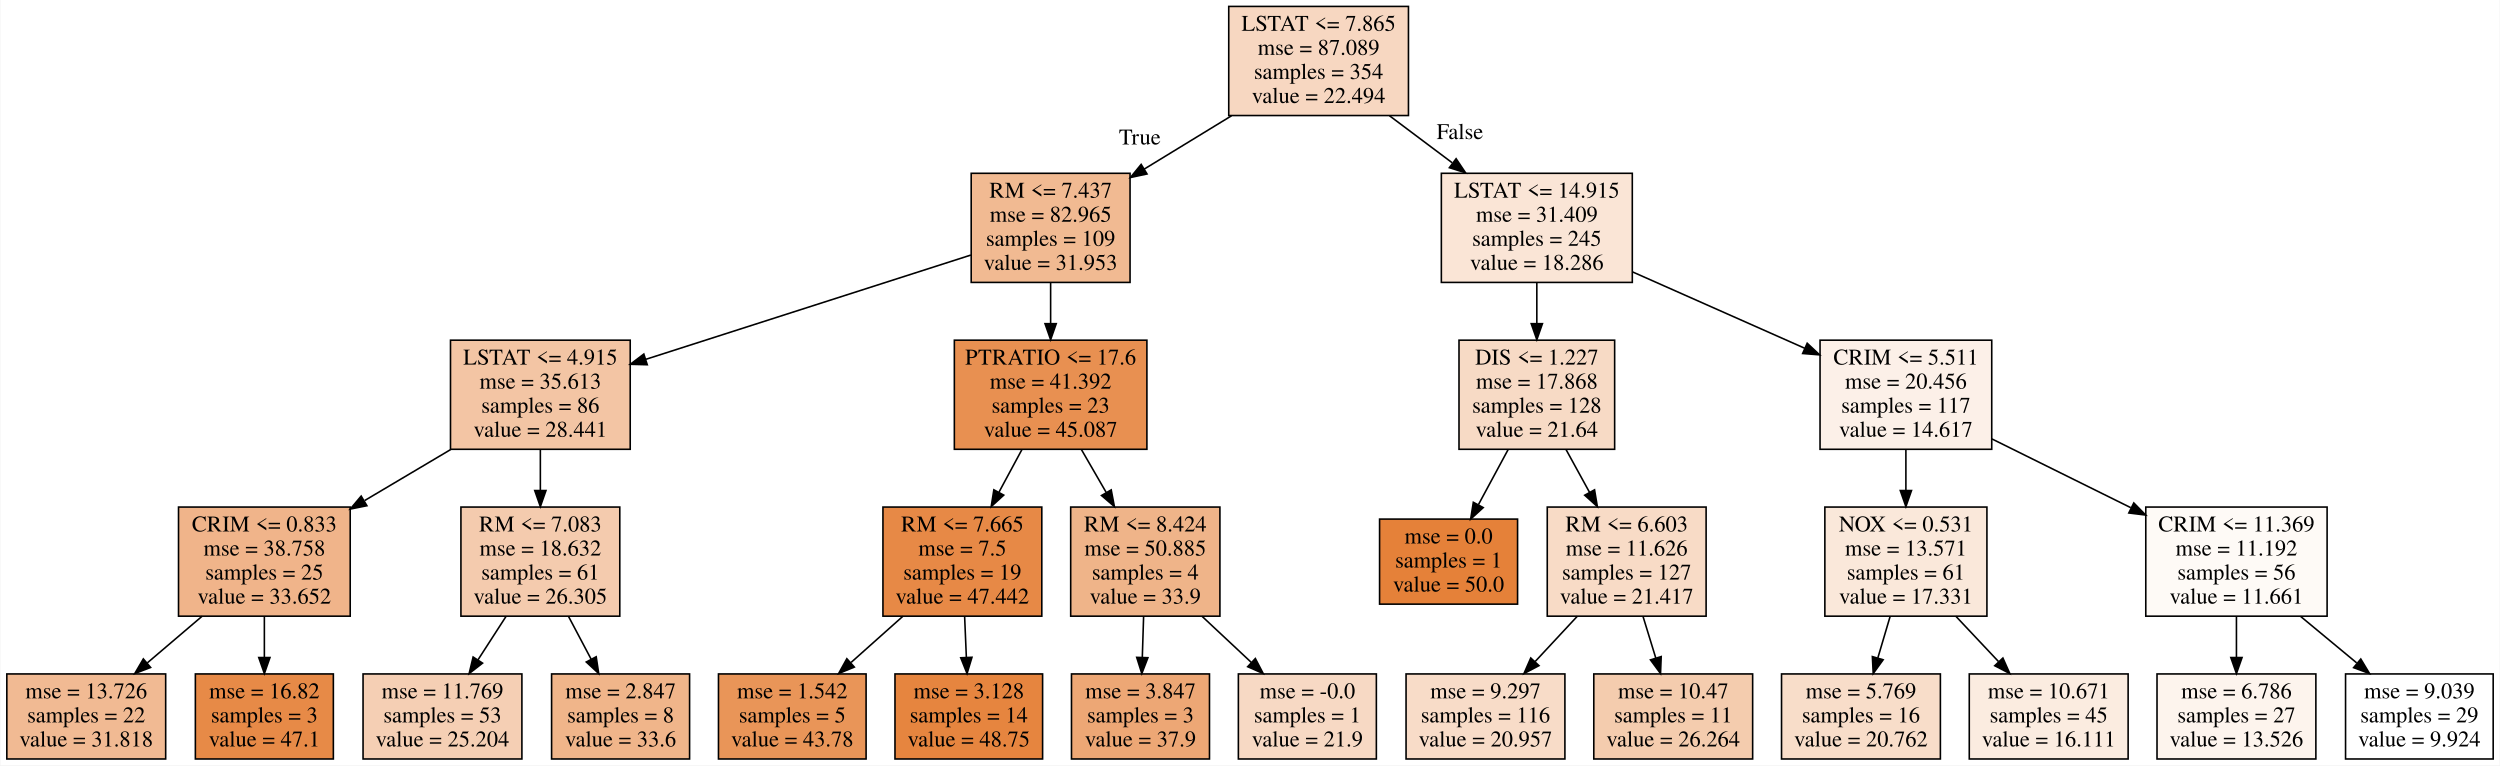
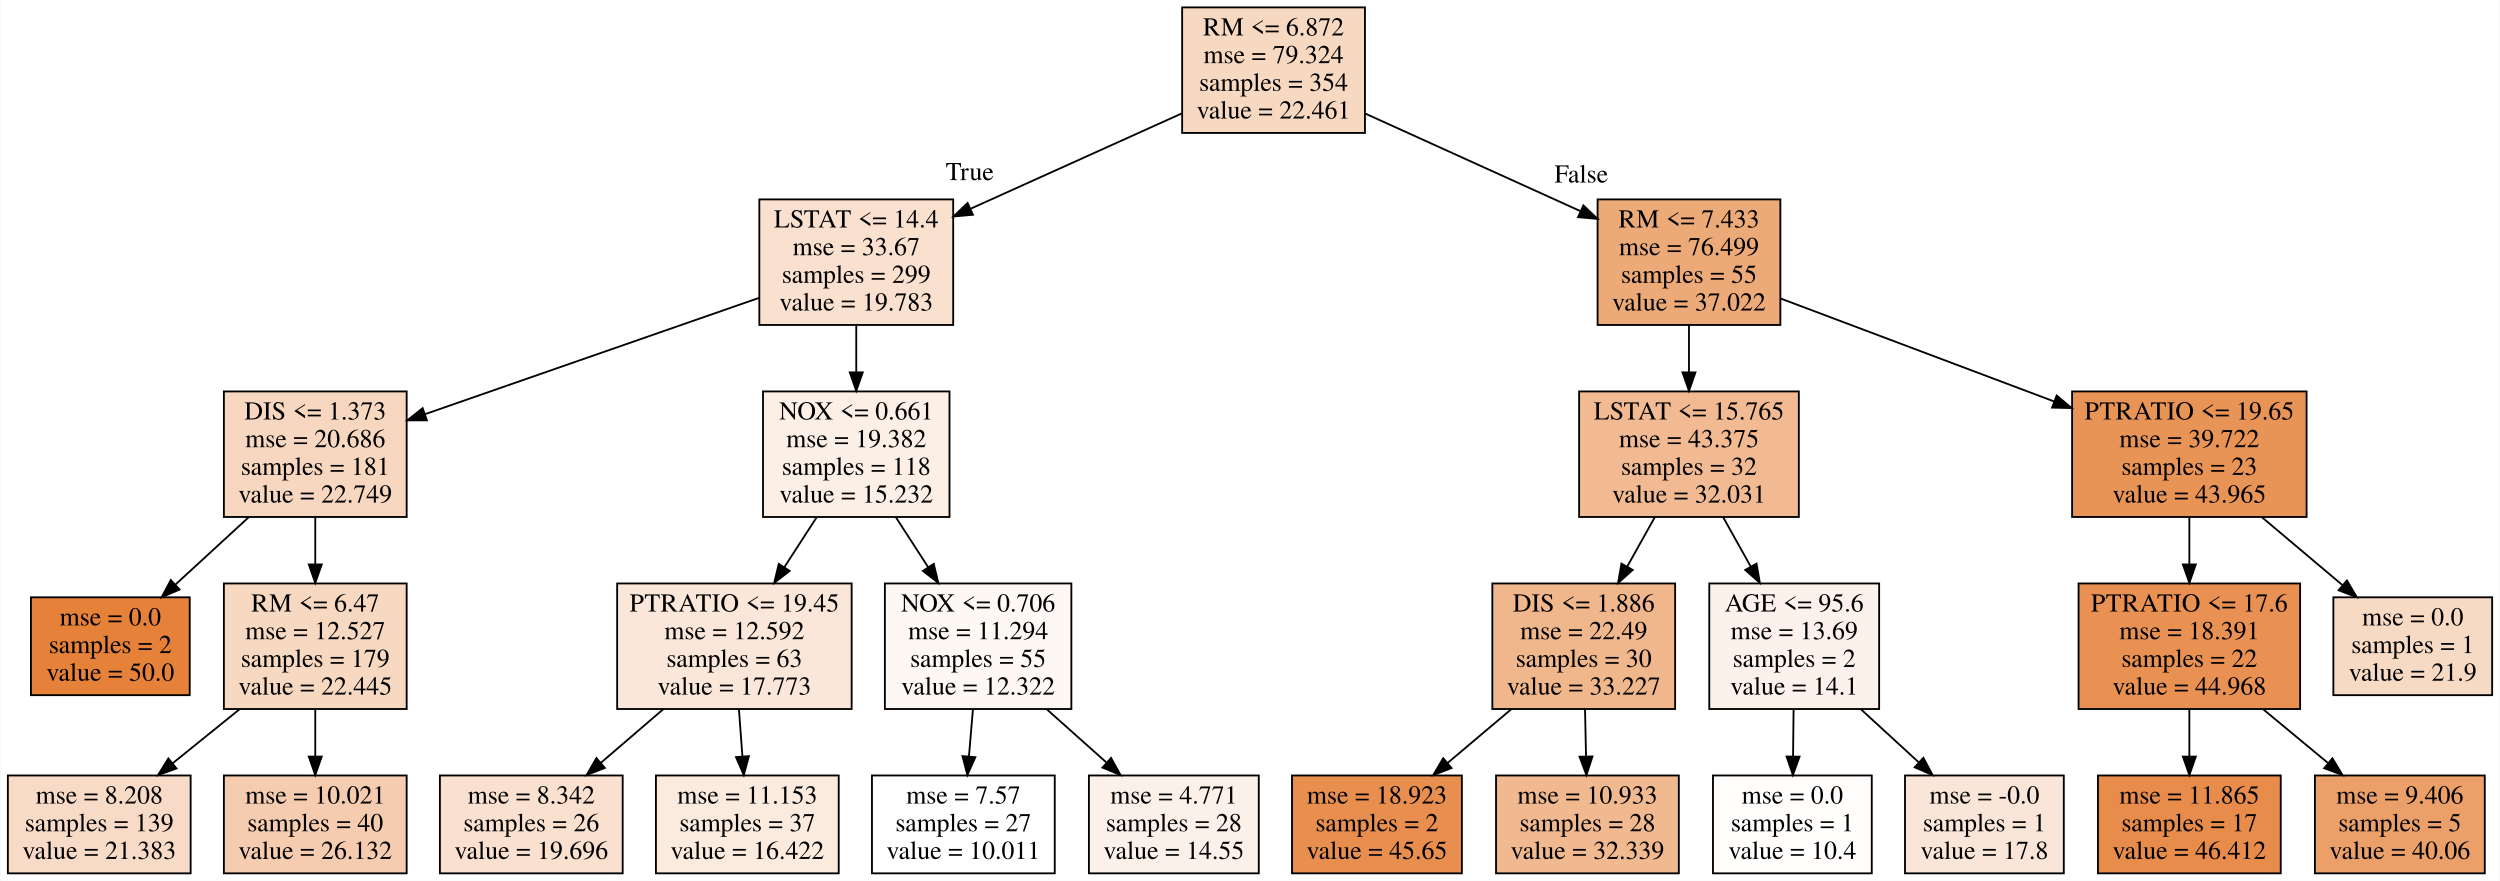
- <svg xmlns="http://www.w3.org/2000/svg" width="1558pt" height="477pt" viewBox="0.00 0.00 1557.50 477.00">
+ <svg xmlns="http://www.w3.org/2000/svg" width="1354pt" height="477pt" viewBox="0.00 0.00 1353.50 477.00">
  <g id="graph0" class="graph" transform="scale(1 1) rotate(0) translate(4 473)">
-     <polygon fill="white" stroke="transparent" points="-4,4 -4,-473 1553.5,-473 1553.5,4 -4,4" />
+     <polygon fill="white" stroke="transparent" points="-4,4 -4,-473 1349.5,-473 1349.5,4 -4,4" />
    <g id="node1" class="node">
-       <polygon fill="#f7d7c1" stroke="black" points="873.5,-469 761.5,-469 761.5,-401 873.5,-401 873.5,-469" />
-       <text text-anchor="middle" x="817.5" y="-453.8" font-family="Times,serif" font-size="14.00">LSTAT &lt;= 7.865</text>
-       <text text-anchor="middle" x="817.5" y="-438.8" font-family="Times,serif" font-size="14.00">mse = 87.089</text>
-       <text text-anchor="middle" x="817.5" y="-423.8" font-family="Times,serif" font-size="14.00">samples = 354</text>
-       <text text-anchor="middle" x="817.5" y="-408.8" font-family="Times,serif" font-size="14.00">value = 22.494</text>
+       <polygon fill="#f7d8c1" stroke="black" points="735,-469 636,-469 636,-401 735,-401 735,-469" />
+       <text text-anchor="middle" x="685.5" y="-453.8" font-family="Times,serif" font-size="14.00">RM &lt;= 6.872</text>
+       <text text-anchor="middle" x="685.5" y="-438.8" font-family="Times,serif" font-size="14.00">mse = 79.324</text>
+       <text text-anchor="middle" x="685.5" y="-423.8" font-family="Times,serif" font-size="14.00">samples = 354</text>
+       <text text-anchor="middle" x="685.5" y="-408.8" font-family="Times,serif" font-size="14.00">value = 22.461</text>
    </g>
    <g id="node2" class="node">
-       <polygon fill="#f1ba92" stroke="black" points="700,-365 601,-365 601,-297 700,-297 700,-365" />
-       <text text-anchor="middle" x="650.5" y="-349.8" font-family="Times,serif" font-size="14.00">RM &lt;= 7.437</text>
-       <text text-anchor="middle" x="650.5" y="-334.8" font-family="Times,serif" font-size="14.00">mse = 82.965</text>
-       <text text-anchor="middle" x="650.5" y="-319.8" font-family="Times,serif" font-size="14.00">samples = 109</text>
-       <text text-anchor="middle" x="650.5" y="-304.8" font-family="Times,serif" font-size="14.00">value = 31.953</text>
+       <polygon fill="#f9e0cf" stroke="black" points="512,-365 407,-365 407,-297 512,-297 512,-365" />
+       <text text-anchor="middle" x="459.5" y="-349.8" font-family="Times,serif" font-size="14.00">LSTAT &lt;= 14.4</text>
+       <text text-anchor="middle" x="459.5" y="-334.8" font-family="Times,serif" font-size="14.00">mse = 33.67</text>
+       <text text-anchor="middle" x="459.5" y="-319.8" font-family="Times,serif" font-size="14.00">samples = 299</text>
+       <text text-anchor="middle" x="459.5" y="-304.8" font-family="Times,serif" font-size="14.00">value = 19.783</text>
    </g>
    <g id="edge1" class="edge">
-       <path fill="none" stroke="black" d="M763.28,-400.88C745.85,-390.24 726.46,-378.4 708.75,-367.58" />
-       <polygon fill="black" stroke="black" points="710.57,-364.59 700.21,-362.36 706.92,-370.56 710.57,-364.59" />
-       <text text-anchor="middle" x="706.08" y="-382.96" font-family="Times,serif" font-size="14.00">True</text>
+       <path fill="none" stroke="black" d="M635.9,-411.62C602.27,-396.43 557.55,-376.25 521.55,-360.01" />
+       <polygon fill="black" stroke="black" points="522.68,-356.68 512.13,-355.75 519.8,-363.06 522.68,-356.68" />
+       <text text-anchor="middle" x="520.97" y="-375.44" font-family="Times,serif" font-size="14.00">True</text>
+     </g>
+     <g id="node15" class="node">
+       <polygon fill="#edaa79" stroke="black" points="960,-365 861,-365 861,-297 960,-297 960,-365" />
+       <text text-anchor="middle" x="910.5" y="-349.8" font-family="Times,serif" font-size="14.00">RM &lt;= 7.433</text>
+       <text text-anchor="middle" x="910.5" y="-334.8" font-family="Times,serif" font-size="14.00">mse = 76.499</text>
+       <text text-anchor="middle" x="910.5" y="-319.8" font-family="Times,serif" font-size="14.00">samples = 55</text>
+       <text text-anchor="middle" x="910.5" y="-304.8" font-family="Times,serif" font-size="14.00">value = 37.022</text>
+     </g>
+     <g id="edge14" class="edge">
+       <path fill="none" stroke="black" d="M735.16,-411.49C769.49,-395.93 815.32,-375.15 851.51,-358.74" />
+       <polygon fill="black" stroke="black" points="853.31,-361.77 860.97,-354.45 850.42,-355.39 853.31,-361.77" />
+       <text text-anchor="middle" x="852.17" y="-374.15" font-family="Times,serif" font-size="14.00">False</text>
+     </g>
+     <g id="node3" class="node">
+       <polygon fill="#f7d7c0" stroke="black" points="216,-261 117,-261 117,-193 216,-193 216,-261" />
+       <text text-anchor="middle" x="166.5" y="-245.8" font-family="Times,serif" font-size="14.00">DIS &lt;= 1.373</text>
+       <text text-anchor="middle" x="166.5" y="-230.8" font-family="Times,serif" font-size="14.00">mse = 20.686</text>
+       <text text-anchor="middle" x="166.5" y="-215.8" font-family="Times,serif" font-size="14.00">samples = 181</text>
+       <text text-anchor="middle" x="166.5" y="-200.8" font-family="Times,serif" font-size="14.00">value = 22.749</text>
+     </g>
+     <g id="edge2" class="edge">
+       <path fill="none" stroke="black" d="M406.78,-311.65C355.9,-293.94 279,-267.16 225.97,-248.7" />
+       <polygon fill="black" stroke="black" points="226.95,-245.34 216.35,-245.36 224.65,-251.95 226.95,-245.34" />
+     </g>
+     <g id="node8" class="node">
+       <polygon fill="#fcefe5" stroke="black" points="510,-261 409,-261 409,-193 510,-193 510,-261" />
+       <text text-anchor="middle" x="459.5" y="-245.8" font-family="Times,serif" font-size="14.00">NOX &lt;= 0.661</text>
+       <text text-anchor="middle" x="459.5" y="-230.8" font-family="Times,serif" font-size="14.00">mse = 19.382</text>
+       <text text-anchor="middle" x="459.5" y="-215.8" font-family="Times,serif" font-size="14.00">samples = 118</text>
+       <text text-anchor="middle" x="459.5" y="-200.8" font-family="Times,serif" font-size="14.00">value = 15.232</text>
+     </g>
+     <g id="edge7" class="edge">
+       <path fill="none" stroke="black" d="M459.5,-296.88C459.5,-288.78 459.5,-279.98 459.5,-271.47" />
+       <polygon fill="black" stroke="black" points="463,-271.3 459.5,-261.3 456,-271.3 463,-271.3" />
+     </g>
+     <g id="node4" class="node">
+       <polygon fill="#e58139" stroke="black" points="98.5,-149.5 12.5,-149.5 12.5,-96.5 98.5,-96.5 98.5,-149.5" />
+       <text text-anchor="middle" x="55.5" y="-134.3" font-family="Times,serif" font-size="14.00">mse = 0.0</text>
+       <text text-anchor="middle" x="55.5" y="-119.3" font-family="Times,serif" font-size="14.00">samples = 2</text>
+       <text text-anchor="middle" x="55.5" y="-104.3" font-family="Times,serif" font-size="14.00">value = 50.0</text>
+     </g>
+     <g id="edge3" class="edge">
+       <path fill="none" stroke="black" d="M130.46,-192.88C117.78,-181.23 103.54,-168.14 90.9,-156.53" />
+       <polygon fill="black" stroke="black" points="93,-153.71 83.27,-149.52 88.27,-158.86 93,-153.71" />
+     </g>
+     <g id="node5" class="node">
+       <polygon fill="#f7d8c1" stroke="black" points="216,-157 117,-157 117,-89 216,-89 216,-157" />
+       <text text-anchor="middle" x="166.5" y="-141.8" font-family="Times,serif" font-size="14.00">RM &lt;= 6.47</text>
+       <text text-anchor="middle" x="166.5" y="-126.8" font-family="Times,serif" font-size="14.00">mse = 12.527</text>
+       <text text-anchor="middle" x="166.5" y="-111.8" font-family="Times,serif" font-size="14.00">samples = 179</text>
+       <text text-anchor="middle" x="166.5" y="-96.8" font-family="Times,serif" font-size="14.00">value = 22.445</text>
+     </g>
+     <g id="edge4" class="edge">
+       <path fill="none" stroke="black" d="M166.5,-192.88C166.5,-184.78 166.5,-175.98 166.5,-167.47" />
+       <polygon fill="black" stroke="black" points="170,-167.3 166.5,-157.3 163,-167.3 170,-167.3" />
+     </g>
+     <g id="node6" class="node">
+       <polygon fill="#f8dbc7" stroke="black" points="99,-53 0,-53 0,0 99,0 99,-53" />
+       <text text-anchor="middle" x="49.5" y="-37.8" font-family="Times,serif" font-size="14.00">mse = 8.208</text>
+       <text text-anchor="middle" x="49.5" y="-22.8" font-family="Times,serif" font-size="14.00">samples = 139</text>
+       <text text-anchor="middle" x="49.5" y="-7.8" font-family="Times,serif" font-size="14.00">value = 21.383</text>
+     </g>
+     <g id="edge5" class="edge">
+       <path fill="none" stroke="black" d="M125.58,-88.95C113.8,-79.43 100.97,-69.07 89.26,-59.62" />
+       <polygon fill="black" stroke="black" points="91.34,-56.8 81.36,-53.24 86.94,-62.24 91.34,-56.8" />
+     </g>
+     <g id="node7" class="node">
+       <polygon fill="#f5ccaf" stroke="black" points="216,-53 117,-53 117,0 216,0 216,-53" />
+       <text text-anchor="middle" x="166.5" y="-37.8" font-family="Times,serif" font-size="14.00">mse = 10.021</text>
+       <text text-anchor="middle" x="166.5" y="-22.8" font-family="Times,serif" font-size="14.00">samples = 40</text>
+       <text text-anchor="middle" x="166.5" y="-7.8" font-family="Times,serif" font-size="14.00">value = 26.132</text>
+     </g>
+     <g id="edge6" class="edge">
+       <path fill="none" stroke="black" d="M166.5,-88.95C166.5,-80.72 166.5,-71.85 166.5,-63.48" />
+       <polygon fill="black" stroke="black" points="170,-63.24 166.5,-53.24 163,-63.24 170,-63.24" />
+     </g>
+     <g id="node9" class="node">
+       <polygon fill="#fae7d9" stroke="black" points="457,-157 330,-157 330,-89 457,-89 457,-157" />
+       <text text-anchor="middle" x="393.5" y="-141.8" font-family="Times,serif" font-size="14.00">PTRATIO &lt;= 19.45</text>
+       <text text-anchor="middle" x="393.5" y="-126.8" font-family="Times,serif" font-size="14.00">mse = 12.592</text>
+       <text text-anchor="middle" x="393.5" y="-111.8" font-family="Times,serif" font-size="14.00">samples = 63</text>
+       <text text-anchor="middle" x="393.5" y="-96.8" font-family="Times,serif" font-size="14.00">value = 17.773</text>
+     </g>
+     <g id="edge8" class="edge">
+       <path fill="none" stroke="black" d="M438.07,-192.88C432.48,-184.24 426.38,-174.82 420.54,-165.79" />
+       <polygon fill="black" stroke="black" points="423.42,-163.79 415.05,-157.3 417.54,-167.6 423.42,-163.79" />
+     </g>
+     <g id="node12" class="node">
+       <polygon fill="#fdf8f4" stroke="black" points="576,-157 475,-157 475,-89 576,-89 576,-157" />
+       <text text-anchor="middle" x="525.5" y="-141.8" font-family="Times,serif" font-size="14.00">NOX &lt;= 0.706</text>
+       <text text-anchor="middle" x="525.5" y="-126.8" font-family="Times,serif" font-size="14.00">mse = 11.294</text>
+       <text text-anchor="middle" x="525.5" y="-111.8" font-family="Times,serif" font-size="14.00">samples = 55</text>
+       <text text-anchor="middle" x="525.5" y="-96.8" font-family="Times,serif" font-size="14.00">value = 12.322</text>
+     </g>
+     <g id="edge11" class="edge">
+       <path fill="none" stroke="black" d="M480.93,-192.88C486.52,-184.24 492.62,-174.82 498.46,-165.79" />
+       <polygon fill="black" stroke="black" points="501.46,-167.6 503.95,-157.3 495.58,-163.79 501.46,-167.6" />
+     </g>
+     <g id="node10" class="node">
+       <polygon fill="#f9e0cf" stroke="black" points="333,-53 234,-53 234,0 333,0 333,-53" />
+       <text text-anchor="middle" x="283.5" y="-37.8" font-family="Times,serif" font-size="14.00">mse = 8.342</text>
+       <text text-anchor="middle" x="283.5" y="-22.8" font-family="Times,serif" font-size="14.00">samples = 26</text>
+       <text text-anchor="middle" x="283.5" y="-7.8" font-family="Times,serif" font-size="14.00">value = 19.696</text>
+     </g>
+     <g id="edge9" class="edge">
+       <path fill="none" stroke="black" d="M355.03,-88.95C344.06,-79.53 332.12,-69.27 321.2,-59.89" />
+       <polygon fill="black" stroke="black" points="323.32,-57.1 313.46,-53.24 318.76,-62.41 323.32,-57.1" />
+     </g>
+     <g id="node11" class="node">
+       <polygon fill="#fbebdf" stroke="black" points="450,-53 351,-53 351,0 450,0 450,-53" />
+       <text text-anchor="middle" x="400.5" y="-37.8" font-family="Times,serif" font-size="14.00">mse = 11.153</text>
+       <text text-anchor="middle" x="400.5" y="-22.8" font-family="Times,serif" font-size="14.00">samples = 37</text>
+       <text text-anchor="middle" x="400.5" y="-7.8" font-family="Times,serif" font-size="14.00">value = 16.422</text>
+     </g>
+     <g id="edge10" class="edge">
+       <path fill="none" stroke="black" d="M395.95,-88.95C396.56,-80.72 397.21,-71.85 397.83,-63.48" />
+       <polygon fill="black" stroke="black" points="401.35,-63.47 398.59,-53.24 394.36,-62.95 401.35,-63.47" />
+     </g>
+     <g id="node13" class="node">
+       <polygon fill="#ffffff" stroke="black" points="567,-53 468,-53 468,0 567,0 567,-53" />
+       <text text-anchor="middle" x="517.5" y="-37.8" font-family="Times,serif" font-size="14.00">mse = 7.57</text>
+       <text text-anchor="middle" x="517.5" y="-22.8" font-family="Times,serif" font-size="14.00">samples = 27</text>
+       <text text-anchor="middle" x="517.5" y="-7.8" font-family="Times,serif" font-size="14.00">value = 10.011</text>
+     </g>
+     <g id="edge12" class="edge">
+       <path fill="none" stroke="black" d="M522.7,-88.95C522,-80.62 521.24,-71.65 520.52,-63.2" />
+       <polygon fill="black" stroke="black" points="524.01,-62.91 519.68,-53.24 517.03,-63.5 524.01,-62.91" />
+     </g>
+     <g id="node14" class="node">
+       <polygon fill="#fcf1e9" stroke="black" points="677.5,-53 585.5,-53 585.5,0 677.5,0 677.5,-53" />
+       <text text-anchor="middle" x="631.5" y="-37.8" font-family="Times,serif" font-size="14.00">mse = 4.771</text>
+       <text text-anchor="middle" x="631.5" y="-22.8" font-family="Times,serif" font-size="14.00">samples = 28</text>
+       <text text-anchor="middle" x="631.5" y="-7.8" font-family="Times,serif" font-size="14.00">value = 14.55</text>
+     </g>
+     <g id="edge13" class="edge">
+       <path fill="none" stroke="black" d="M562.57,-88.95C573.04,-79.62 584.42,-69.47 594.86,-60.16" />
+       <polygon fill="black" stroke="black" points="597.5,-62.5 602.63,-53.24 592.84,-57.28 597.5,-62.5" />
+     </g>
+     <g id="node16" class="node">
+       <polygon fill="#f1ba92" stroke="black" points="970,-261 851,-261 851,-193 970,-193 970,-261" />
+       <text text-anchor="middle" x="910.5" y="-245.8" font-family="Times,serif" font-size="14.00">LSTAT &lt;= 15.765</text>
+       <text text-anchor="middle" x="910.5" y="-230.8" font-family="Times,serif" font-size="14.00">mse = 43.375</text>
+       <text text-anchor="middle" x="910.5" y="-215.8" font-family="Times,serif" font-size="14.00">samples = 32</text>
+       <text text-anchor="middle" x="910.5" y="-200.8" font-family="Times,serif" font-size="14.00">value = 32.031</text>
+     </g>
+     <g id="edge15" class="edge">
+       <path fill="none" stroke="black" d="M910.5,-296.88C910.5,-288.78 910.5,-279.98 910.5,-271.47" />
+       <polygon fill="black" stroke="black" points="914,-271.3 910.5,-261.3 907,-271.3 914,-271.3" />
+     </g>
+     <g id="node23" class="node">
+       <polygon fill="#e99457" stroke="black" points="1245,-261 1118,-261 1118,-193 1245,-193 1245,-261" />
+       <text text-anchor="middle" x="1181.5" y="-245.8" font-family="Times,serif" font-size="14.00">PTRATIO &lt;= 19.65</text>
+       <text text-anchor="middle" x="1181.5" y="-230.8" font-family="Times,serif" font-size="14.00">mse = 39.722</text>
+       <text text-anchor="middle" x="1181.5" y="-215.8" font-family="Times,serif" font-size="14.00">samples = 23</text>
+       <text text-anchor="middle" x="1181.5" y="-200.8" font-family="Times,serif" font-size="14.00">value = 43.965</text>
+     </g>
+     <g id="edge22" class="edge">
+       <path fill="none" stroke="black" d="M960.21,-311.29C1001.66,-295.69 1061.32,-273.23 1108.25,-255.57" />
+       <polygon fill="black" stroke="black" points="1109.63,-258.79 1117.76,-251.99 1107.17,-252.24 1109.63,-258.79" />
    </g>
    <g id="node17" class="node">
-       <polygon fill="#fae5d6" stroke="black" points="1013,-365 894,-365 894,-297 1013,-297 1013,-365" />
-       <text text-anchor="middle" x="953.5" y="-349.8" font-family="Times,serif" font-size="14.00">LSTAT &lt;= 14.915</text>
-       <text text-anchor="middle" x="953.5" y="-334.8" font-family="Times,serif" font-size="14.00">mse = 31.409</text>
-       <text text-anchor="middle" x="953.5" y="-319.8" font-family="Times,serif" font-size="14.00">samples = 245</text>
-       <text text-anchor="middle" x="953.5" y="-304.8" font-family="Times,serif" font-size="14.00">value = 18.286</text>
+       <polygon fill="#f0b68c" stroke="black" points="903,-157 804,-157 804,-89 903,-89 903,-157" />
+       <text text-anchor="middle" x="853.5" y="-141.8" font-family="Times,serif" font-size="14.00">DIS &lt;= 1.886</text>
+       <text text-anchor="middle" x="853.5" y="-126.8" font-family="Times,serif" font-size="14.00">mse = 22.49</text>
+       <text text-anchor="middle" x="853.5" y="-111.8" font-family="Times,serif" font-size="14.00">samples = 30</text>
+       <text text-anchor="middle" x="853.5" y="-96.8" font-family="Times,serif" font-size="14.00">value = 33.227</text>
    </g>
    <g id="edge16" class="edge">
-       <path fill="none" stroke="black" d="M861.66,-400.88C874.13,-391.53 887.82,-381.26 900.74,-371.57" />
-       <polygon fill="black" stroke="black" points="903.2,-374.1 909.1,-365.3 899,-368.5 903.2,-374.1" />
-       <text text-anchor="middle" x="905.57" y="-386.35" font-family="Times,serif" font-size="14.00">False</text>
-     </g>
-     <g id="node3" class="node">
-       <polygon fill="#f3c5a4" stroke="black" points="388.5,-261 276.5,-261 276.5,-193 388.5,-193 388.5,-261" />
-       <text text-anchor="middle" x="332.5" y="-245.8" font-family="Times,serif" font-size="14.00">LSTAT &lt;= 4.915</text>
-       <text text-anchor="middle" x="332.5" y="-230.8" font-family="Times,serif" font-size="14.00">mse = 35.613</text>
-       <text text-anchor="middle" x="332.5" y="-215.8" font-family="Times,serif" font-size="14.00">samples = 86</text>
-       <text text-anchor="middle" x="332.5" y="-200.8" font-family="Times,serif" font-size="14.00">value = 28.441</text>
-     </g>
-     <g id="edge2" class="edge">
-       <path fill="none" stroke="black" d="M600.81,-314.06C546.29,-296.57 458.53,-268.42 398.32,-249.11" />
-       <polygon fill="black" stroke="black" points="399.12,-245.69 388.53,-245.97 396.98,-252.36 399.12,-245.69" />
-     </g>
-     <g id="node10" class="node">
-       <polygon fill="#e89051" stroke="black" points="710.5,-261 590.5,-261 590.5,-193 710.5,-193 710.5,-261" />
-       <text text-anchor="middle" x="650.5" y="-245.8" font-family="Times,serif" font-size="14.00">PTRATIO &lt;= 17.6</text>
-       <text text-anchor="middle" x="650.5" y="-230.8" font-family="Times,serif" font-size="14.00">mse = 41.392</text>
-       <text text-anchor="middle" x="650.5" y="-215.8" font-family="Times,serif" font-size="14.00">samples = 23</text>
-       <text text-anchor="middle" x="650.5" y="-200.8" font-family="Times,serif" font-size="14.00">value = 45.087</text>
-     </g>
-     <g id="edge9" class="edge">
-       <path fill="none" stroke="black" d="M650.5,-296.88C650.5,-288.78 650.5,-279.98 650.5,-271.47" />
-       <polygon fill="black" stroke="black" points="654,-271.3 650.5,-261.3 647,-271.3 654,-271.3" />
-     </g>
-     <g id="node4" class="node">
-       <polygon fill="#f0b48a" stroke="black" points="214,-157 107,-157 107,-89 214,-89 214,-157" />
-       <text text-anchor="middle" x="160.5" y="-141.8" font-family="Times,serif" font-size="14.00">CRIM &lt;= 0.833</text>
-       <text text-anchor="middle" x="160.5" y="-126.8" font-family="Times,serif" font-size="14.00">mse = 38.758</text>
-       <text text-anchor="middle" x="160.5" y="-111.8" font-family="Times,serif" font-size="14.00">samples = 25</text>
-       <text text-anchor="middle" x="160.5" y="-96.8" font-family="Times,serif" font-size="14.00">value = 33.652</text>
-     </g>
-     <g id="edge3" class="edge">
-       <path fill="none" stroke="black" d="M276.66,-192.88C259.53,-182.73 240.58,-171.49 223.04,-161.09" />
-       <polygon fill="black" stroke="black" points="224.4,-157.83 214.01,-155.74 220.83,-163.85 224.4,-157.83" />
-     </g>
-     <g id="node7" class="node">
-       <polygon fill="#f4cbae" stroke="black" points="382,-157 283,-157 283,-89 382,-89 382,-157" />
-       <text text-anchor="middle" x="332.5" y="-141.8" font-family="Times,serif" font-size="14.00">RM &lt;= 7.083</text>
-       <text text-anchor="middle" x="332.5" y="-126.8" font-family="Times,serif" font-size="14.00">mse = 18.632</text>
-       <text text-anchor="middle" x="332.5" y="-111.8" font-family="Times,serif" font-size="14.00">samples = 61</text>
-       <text text-anchor="middle" x="332.5" y="-96.8" font-family="Times,serif" font-size="14.00">value = 26.305</text>
-     </g>
-     <g id="edge6" class="edge">
-       <path fill="none" stroke="black" d="M332.5,-192.88C332.5,-184.78 332.5,-175.98 332.5,-167.47" />
-       <polygon fill="black" stroke="black" points="336,-167.3 332.5,-157.3 329,-167.3 336,-167.3" />
-     </g>
-     <g id="node5" class="node">
-       <polygon fill="#f1ba93" stroke="black" points="99,-53 0,-53 0,0 99,0 99,-53" />
-       <text text-anchor="middle" x="49.5" y="-37.8" font-family="Times,serif" font-size="14.00">mse = 13.726</text>
-       <text text-anchor="middle" x="49.5" y="-22.8" font-family="Times,serif" font-size="14.00">samples = 22</text>
-       <text text-anchor="middle" x="49.5" y="-7.8" font-family="Times,serif" font-size="14.00">value = 31.818</text>
-     </g>
-     <g id="edge4" class="edge">
-       <path fill="none" stroke="black" d="M121.68,-88.95C110.61,-79.53 98.57,-69.27 87.55,-59.89" />
-       <polygon fill="black" stroke="black" points="89.61,-57.05 79.73,-53.24 85.08,-62.38 89.61,-57.05" />
-     </g>
-     <g id="node6" class="node">
-       <polygon fill="#e78a47" stroke="black" points="203.5,-53 117.5,-53 117.5,0 203.5,0 203.5,-53" />
-       <text text-anchor="middle" x="160.5" y="-37.8" font-family="Times,serif" font-size="14.00">mse = 16.82</text>
-       <text text-anchor="middle" x="160.5" y="-22.8" font-family="Times,serif" font-size="14.00">samples = 3</text>
-       <text text-anchor="middle" x="160.5" y="-7.8" font-family="Times,serif" font-size="14.00">value = 47.1</text>
-     </g>
-     <g id="edge5" class="edge">
-       <path fill="none" stroke="black" d="M160.5,-88.95C160.5,-80.72 160.5,-71.85 160.5,-63.48" />
-       <polygon fill="black" stroke="black" points="164,-63.24 160.5,-53.24 157,-63.24 164,-63.24" />
-     </g>
-     <g id="node8" class="node">
-       <polygon fill="#f5cfb4" stroke="black" points="321,-53 222,-53 222,0 321,0 321,-53" />
-       <text text-anchor="middle" x="271.5" y="-37.8" font-family="Times,serif" font-size="14.00">mse = 11.769</text>
-       <text text-anchor="middle" x="271.5" y="-22.8" font-family="Times,serif" font-size="14.00">samples = 53</text>
-       <text text-anchor="middle" x="271.5" y="-7.8" font-family="Times,serif" font-size="14.00">value = 25.204</text>
-     </g>
-     <g id="edge7" class="edge">
-       <path fill="none" stroke="black" d="M311.17,-88.95C305.5,-80.17 299.36,-70.66 293.65,-61.82" />
-       <polygon fill="black" stroke="black" points="296.48,-59.74 288.11,-53.24 290.6,-63.54 296.48,-59.74" />
-     </g>
-     <g id="node9" class="node">
-       <polygon fill="#f0b58a" stroke="black" points="425.5,-53 339.5,-53 339.5,0 425.5,0 425.5,-53" />
-       <text text-anchor="middle" x="382.5" y="-37.8" font-family="Times,serif" font-size="14.00">mse = 2.847</text>
-       <text text-anchor="middle" x="382.5" y="-22.8" font-family="Times,serif" font-size="14.00">samples = 8</text>
-       <text text-anchor="middle" x="382.5" y="-7.8" font-family="Times,serif" font-size="14.00">value = 33.6</text>
-     </g>
-     <g id="edge8" class="edge">
-       <path fill="none" stroke="black" d="M349.99,-88.95C354.59,-80.26 359.56,-70.86 364.2,-62.09" />
-       <polygon fill="black" stroke="black" points="367.3,-63.71 368.88,-53.24 361.11,-60.44 367.3,-63.71" />
-     </g>
-     <g id="node11" class="node">
-       <polygon fill="#e78946" stroke="black" points="645,-157 546,-157 546,-89 645,-89 645,-157" />
-       <text text-anchor="middle" x="595.5" y="-141.8" font-family="Times,serif" font-size="14.00">RM &lt;= 7.665</text>
-       <text text-anchor="middle" x="595.5" y="-126.8" font-family="Times,serif" font-size="14.00">mse = 7.5</text>
-       <text text-anchor="middle" x="595.5" y="-111.8" font-family="Times,serif" font-size="14.00">samples = 19</text>
-       <text text-anchor="middle" x="595.5" y="-96.8" font-family="Times,serif" font-size="14.00">value = 47.442</text>
-     </g>
-     <g id="edge10" class="edge">
-       <path fill="none" stroke="black" d="M632.64,-192.88C628.08,-184.42 623.11,-175.21 618.34,-166.35" />
-       <polygon fill="black" stroke="black" points="621.28,-164.44 613.46,-157.3 615.12,-167.76 621.28,-164.44" />
-     </g>
-     <g id="node14" class="node">
-       <polygon fill="#efb489" stroke="black" points="756,-157 663,-157 663,-89 756,-89 756,-157" />
-       <text text-anchor="middle" x="709.5" y="-141.8" font-family="Times,serif" font-size="14.00">RM &lt;= 8.424</text>
-       <text text-anchor="middle" x="709.5" y="-126.8" font-family="Times,serif" font-size="14.00">mse = 50.885</text>
-       <text text-anchor="middle" x="709.5" y="-111.8" font-family="Times,serif" font-size="14.00">samples = 4</text>
-       <text text-anchor="middle" x="709.5" y="-96.8" font-family="Times,serif" font-size="14.00">value = 33.9</text>
-     </g>
-     <g id="edge13" class="edge">
-       <path fill="none" stroke="black" d="M669.66,-192.88C674.6,-184.33 679.99,-175.01 685.16,-166.07" />
-       <polygon fill="black" stroke="black" points="688.26,-167.71 690.24,-157.3 682.2,-164.2 688.26,-167.71" />
-     </g>
-     <g id="node12" class="node">
-       <polygon fill="#e99558" stroke="black" points="535.5,-53 443.5,-53 443.5,0 535.5,0 535.5,-53" />
-       <text text-anchor="middle" x="489.5" y="-37.8" font-family="Times,serif" font-size="14.00">mse = 1.542</text>
-       <text text-anchor="middle" x="489.5" y="-22.8" font-family="Times,serif" font-size="14.00">samples = 5</text>
-       <text text-anchor="middle" x="489.5" y="-7.8" font-family="Times,serif" font-size="14.00">value = 43.78</text>
-     </g>
-     <g id="edge11" class="edge">
-       <path fill="none" stroke="black" d="M558.43,-88.95C547.96,-79.62 536.58,-69.47 526.14,-60.16" />
-       <polygon fill="black" stroke="black" points="528.16,-57.28 518.37,-53.24 523.5,-62.5 528.16,-57.28" />
-     </g>
-     <g id="node13" class="node">
-       <polygon fill="#e6853f" stroke="black" points="645.5,-53 553.5,-53 553.5,0 645.5,0 645.5,-53" />
-       <text text-anchor="middle" x="599.5" y="-37.8" font-family="Times,serif" font-size="14.00">mse = 3.128</text>
-       <text text-anchor="middle" x="599.5" y="-22.8" font-family="Times,serif" font-size="14.00">samples = 14</text>
-       <text text-anchor="middle" x="599.5" y="-7.8" font-family="Times,serif" font-size="14.00">value = 48.75</text>
-     </g>
-     <g id="edge12" class="edge">
-       <path fill="none" stroke="black" d="M596.9,-88.95C597.25,-80.72 597.62,-71.85 597.98,-63.48" />
-       <polygon fill="black" stroke="black" points="601.48,-63.38 598.41,-53.24 594.49,-63.08 601.48,-63.38" />
-     </g>
-     <g id="node15" class="node">
-       <polygon fill="#eda775" stroke="black" points="749.5,-53 663.5,-53 663.5,0 749.5,0 749.5,-53" />
-       <text text-anchor="middle" x="706.5" y="-37.8" font-family="Times,serif" font-size="14.00">mse = 3.847</text>
-       <text text-anchor="middle" x="706.5" y="-22.8" font-family="Times,serif" font-size="14.00">samples = 3</text>
-       <text text-anchor="middle" x="706.5" y="-7.8" font-family="Times,serif" font-size="14.00">value = 37.9</text>
-     </g>
-     <g id="edge14" class="edge">
-       <path fill="none" stroke="black" d="M708.45,-88.95C708.19,-80.72 707.91,-71.85 707.64,-63.48" />
-       <polygon fill="black" stroke="black" points="711.13,-63.12 707.32,-53.24 704.14,-63.34 711.13,-63.12" />
-     </g>
-     <g id="node16" class="node">
-       <polygon fill="#f7d9c4" stroke="black" points="853.5,-53 767.5,-53 767.5,0 853.5,0 853.5,-53" />
-       <text text-anchor="middle" x="810.5" y="-37.8" font-family="Times,serif" font-size="14.00">mse = -0.0</text>
-       <text text-anchor="middle" x="810.5" y="-22.8" font-family="Times,serif" font-size="14.00">samples = 1</text>
-       <text text-anchor="middle" x="810.5" y="-7.8" font-family="Times,serif" font-size="14.00">value = 21.9</text>
-     </g>
-     <g id="edge15" class="edge">
-       <path fill="none" stroke="black" d="M744.82,-88.95C754.8,-79.62 765.64,-69.47 775.59,-60.16" />
-       <polygon fill="black" stroke="black" points="778.08,-62.62 782.99,-53.24 773.3,-57.51 778.08,-62.62" />
+       <path fill="none" stroke="black" d="M891.99,-192.88C887.22,-184.33 882.01,-175.01 877.01,-166.07" />
+       <polygon fill="black" stroke="black" points="880.04,-164.32 872.11,-157.3 873.93,-167.74 880.04,-164.32" />
+     </g>
+     <g id="node20" class="node">
+       <polygon fill="#fcf2eb" stroke="black" points="1013.5,-157 921.5,-157 921.5,-89 1013.5,-89 1013.5,-157" />
+       <text text-anchor="middle" x="967.5" y="-141.8" font-family="Times,serif" font-size="14.00">AGE &lt;= 95.6</text>
+       <text text-anchor="middle" x="967.5" y="-126.8" font-family="Times,serif" font-size="14.00">mse = 13.69</text>
+       <text text-anchor="middle" x="967.5" y="-111.8" font-family="Times,serif" font-size="14.00">samples = 2</text>
+       <text text-anchor="middle" x="967.5" y="-96.8" font-family="Times,serif" font-size="14.00">value = 14.1</text>
+     </g>
+     <g id="edge19" class="edge">
+       <path fill="none" stroke="black" d="M929.01,-192.88C933.78,-184.33 938.99,-175.01 943.99,-166.07" />
+       <polygon fill="black" stroke="black" points="947.07,-167.74 948.89,-157.3 940.96,-164.32 947.07,-167.74" />
    </g>
    <g id="node18" class="node">
-       <polygon fill="#f7dac5" stroke="black" points="1002,-261 905,-261 905,-193 1002,-193 1002,-261" />
-       <text text-anchor="middle" x="953.5" y="-245.8" font-family="Times,serif" font-size="14.00">DIS &lt;= 1.227</text>
-       <text text-anchor="middle" x="953.5" y="-230.8" font-family="Times,serif" font-size="14.00">mse = 17.868</text>
-       <text text-anchor="middle" x="953.5" y="-215.8" font-family="Times,serif" font-size="14.00">samples = 128</text>
-       <text text-anchor="middle" x="953.5" y="-200.8" font-family="Times,serif" font-size="14.00">value = 21.64</text>
+       <polygon fill="#e88f4f" stroke="black" points="787.5,-53 695.5,-53 695.5,0 787.5,0 787.5,-53" />
+       <text text-anchor="middle" x="741.5" y="-37.8" font-family="Times,serif" font-size="14.00">mse = 18.923</text>
+       <text text-anchor="middle" x="741.5" y="-22.8" font-family="Times,serif" font-size="14.00">samples = 2</text>
+       <text text-anchor="middle" x="741.5" y="-7.8" font-family="Times,serif" font-size="14.00">value = 45.65</text>
    </g>
    <g id="edge17" class="edge">
-       <path fill="none" stroke="black" d="M953.5,-296.88C953.5,-288.78 953.5,-279.98 953.5,-271.47" />
-       <polygon fill="black" stroke="black" points="957,-271.3 953.5,-261.3 950,-271.3 957,-271.3" />
-     </g>
-     <g id="node23" class="node">
-       <polygon fill="#fcf0e8" stroke="black" points="1237,-261 1130,-261 1130,-193 1237,-193 1237,-261" />
-       <text text-anchor="middle" x="1183.5" y="-245.8" font-family="Times,serif" font-size="14.00">CRIM &lt;= 5.511</text>
-       <text text-anchor="middle" x="1183.5" y="-230.8" font-family="Times,serif" font-size="14.00">mse = 20.456</text>
-       <text text-anchor="middle" x="1183.5" y="-215.8" font-family="Times,serif" font-size="14.00">samples = 117</text>
-       <text text-anchor="middle" x="1183.5" y="-200.8" font-family="Times,serif" font-size="14.00">value = 14.617</text>
-     </g>
-     <g id="edge22" class="edge">
-       <path fill="none" stroke="black" d="M1013.03,-303.6C1046,-288.98 1086.97,-270.81 1120.48,-255.95" />
-       <polygon fill="black" stroke="black" points="1122,-259.1 1129.72,-251.85 1119.16,-252.7 1122,-259.1" />
+       <path fill="none" stroke="black" d="M814.33,-88.95C803.16,-79.53 791.01,-69.27 779.89,-59.89" />
+       <polygon fill="black" stroke="black" points="781.9,-57.01 772,-53.24 777.39,-62.36 781.9,-57.01" />
    </g>
    <g id="node19" class="node">
-       <polygon fill="#e58139" stroke="black" points="941.5,-149.5 855.5,-149.5 855.5,-96.5 941.5,-96.5 941.5,-149.5" />
-       <text text-anchor="middle" x="898.5" y="-134.3" font-family="Times,serif" font-size="14.00">mse = 0.0</text>
-       <text text-anchor="middle" x="898.5" y="-119.3" font-family="Times,serif" font-size="14.00">samples = 1</text>
-       <text text-anchor="middle" x="898.5" y="-104.3" font-family="Times,serif" font-size="14.00">value = 50.0</text>
+       <polygon fill="#f0b990" stroke="black" points="905,-53 806,-53 806,0 905,0 905,-53" />
+       <text text-anchor="middle" x="855.5" y="-37.8" font-family="Times,serif" font-size="14.00">mse = 10.933</text>
+       <text text-anchor="middle" x="855.5" y="-22.8" font-family="Times,serif" font-size="14.00">samples = 28</text>
+       <text text-anchor="middle" x="855.5" y="-7.8" font-family="Times,serif" font-size="14.00">value = 32.339</text>
    </g>
    <g id="edge18" class="edge">
-       <path fill="none" stroke="black" d="M935.64,-192.88C929.71,-181.89 923.1,-169.62 917.11,-158.52" />
-       <polygon fill="black" stroke="black" points="920.09,-156.66 912.26,-149.52 913.93,-159.98 920.09,-156.66" />
-     </g>
-     <g id="node20" class="node">
-       <polygon fill="#f8dbc6" stroke="black" points="1059,-157 960,-157 960,-89 1059,-89 1059,-157" />
-       <text text-anchor="middle" x="1009.5" y="-141.8" font-family="Times,serif" font-size="14.00">RM &lt;= 6.603</text>
-       <text text-anchor="middle" x="1009.5" y="-126.8" font-family="Times,serif" font-size="14.00">mse = 11.626</text>
-       <text text-anchor="middle" x="1009.5" y="-111.8" font-family="Times,serif" font-size="14.00">samples = 127</text>
-       <text text-anchor="middle" x="1009.5" y="-96.8" font-family="Times,serif" font-size="14.00">value = 21.417</text>
-     </g>
-     <g id="edge19" class="edge">
-       <path fill="none" stroke="black" d="M971.68,-192.88C976.38,-184.33 981.49,-175.01 986.4,-166.07" />
-       <polygon fill="black" stroke="black" points="989.47,-167.75 991.22,-157.3 983.34,-164.38 989.47,-167.75" />
+       <path fill="none" stroke="black" d="M854.2,-88.95C854.37,-80.72 854.56,-71.85 854.74,-63.48" />
+       <polygon fill="black" stroke="black" points="858.24,-63.31 854.96,-53.24 851.24,-63.16 858.24,-63.31" />
    </g>
    <g id="node21" class="node">
-       <polygon fill="#f8dcc8" stroke="black" points="971,-53 872,-53 872,0 971,0 971,-53" />
-       <text text-anchor="middle" x="921.5" y="-37.8" font-family="Times,serif" font-size="14.00">mse = 9.297</text>
-       <text text-anchor="middle" x="921.5" y="-22.8" font-family="Times,serif" font-size="14.00">samples = 116</text>
-       <text text-anchor="middle" x="921.5" y="-7.8" font-family="Times,serif" font-size="14.00">value = 20.957</text>
+       <polygon fill="#fffefd" stroke="black" points="1009.5,-53 923.5,-53 923.5,0 1009.5,0 1009.5,-53" />
+       <text text-anchor="middle" x="966.5" y="-37.8" font-family="Times,serif" font-size="14.00">mse = 0.0</text>
+       <text text-anchor="middle" x="966.5" y="-22.8" font-family="Times,serif" font-size="14.00">samples = 1</text>
+       <text text-anchor="middle" x="966.5" y="-7.8" font-family="Times,serif" font-size="14.00">value = 10.4</text>
    </g>
    <g id="edge20" class="edge">
-       <path fill="none" stroke="black" d="M978.72,-88.95C970.2,-79.8 960.96,-69.87 952.43,-60.71" />
-       <polygon fill="black" stroke="black" points="954.84,-58.17 945.47,-53.24 949.72,-62.94 954.84,-58.17" />
+       <path fill="none" stroke="black" d="M967.15,-88.95C967.06,-80.72 966.97,-71.85 966.88,-63.48" />
+       <polygon fill="black" stroke="black" points="970.38,-63.2 966.77,-53.24 963.38,-63.27 970.38,-63.2" />
    </g>
    <g id="node22" class="node">
-       <polygon fill="#f4ccae" stroke="black" points="1088,-53 989,-53 989,0 1088,0 1088,-53" />
-       <text text-anchor="middle" x="1038.5" y="-37.8" font-family="Times,serif" font-size="14.00">mse = 10.47</text>
-       <text text-anchor="middle" x="1038.5" y="-22.8" font-family="Times,serif" font-size="14.00">samples = 11</text>
-       <text text-anchor="middle" x="1038.5" y="-7.8" font-family="Times,serif" font-size="14.00">value = 26.264</text>
+       <polygon fill="#fae6d8" stroke="black" points="1113.5,-53 1027.5,-53 1027.5,0 1113.5,0 1113.5,-53" />
+       <text text-anchor="middle" x="1070.5" y="-37.8" font-family="Times,serif" font-size="14.00">mse = -0.0</text>
+       <text text-anchor="middle" x="1070.5" y="-22.8" font-family="Times,serif" font-size="14.00">samples = 1</text>
+       <text text-anchor="middle" x="1070.5" y="-7.8" font-family="Times,serif" font-size="14.00">value = 17.8</text>
    </g>
    <g id="edge21" class="edge">
-       <path fill="none" stroke="black" d="M1019.64,-88.95C1022.23,-80.53 1025.01,-71.45 1027.63,-62.92" />
-       <polygon fill="black" stroke="black" points="1031.01,-63.82 1030.6,-53.24 1024.32,-61.77 1031.01,-63.82" />
+       <path fill="none" stroke="black" d="M1003.52,-88.95C1013.69,-79.62 1024.75,-69.47 1034.9,-60.16" />
+       <polygon fill="black" stroke="black" points="1037.45,-62.58 1042.45,-53.24 1032.71,-57.42 1037.45,-62.58" />
    </g>
    <g id="node24" class="node">
-       <polygon fill="#fae8da" stroke="black" points="1234,-157 1133,-157 1133,-89 1234,-89 1234,-157" />
-       <text text-anchor="middle" x="1183.5" y="-141.8" font-family="Times,serif" font-size="14.00">NOX &lt;= 0.531</text>
-       <text text-anchor="middle" x="1183.5" y="-126.8" font-family="Times,serif" font-size="14.00">mse = 13.571</text>
-       <text text-anchor="middle" x="1183.5" y="-111.8" font-family="Times,serif" font-size="14.00">samples = 61</text>
-       <text text-anchor="middle" x="1183.5" y="-96.8" font-family="Times,serif" font-size="14.00">value = 17.331</text>
+       <polygon fill="#e89152" stroke="black" points="1241.5,-157 1121.5,-157 1121.5,-89 1241.5,-89 1241.5,-157" />
+       <text text-anchor="middle" x="1181.5" y="-141.8" font-family="Times,serif" font-size="14.00">PTRATIO &lt;= 17.6</text>
+       <text text-anchor="middle" x="1181.5" y="-126.8" font-family="Times,serif" font-size="14.00">mse = 18.391</text>
+       <text text-anchor="middle" x="1181.5" y="-111.8" font-family="Times,serif" font-size="14.00">samples = 22</text>
+       <text text-anchor="middle" x="1181.5" y="-96.8" font-family="Times,serif" font-size="14.00">value = 44.968</text>
    </g>
    <g id="edge23" class="edge">
-       <path fill="none" stroke="black" d="M1183.5,-192.88C1183.5,-184.78 1183.5,-175.98 1183.5,-167.47" />
-       <polygon fill="black" stroke="black" points="1187,-167.3 1183.5,-157.3 1180,-167.3 1187,-167.3" />
+       <path fill="none" stroke="black" d="M1181.5,-192.88C1181.5,-184.78 1181.5,-175.98 1181.5,-167.47" />
+       <polygon fill="black" stroke="black" points="1185,-167.3 1181.5,-157.3 1178,-167.3 1185,-167.3" />
    </g>
    <g id="node27" class="node">
-       <polygon fill="#fefaf6" stroke="black" points="1446,-157 1333,-157 1333,-89 1446,-89 1446,-157" />
-       <text text-anchor="middle" x="1389.5" y="-141.8" font-family="Times,serif" font-size="14.00">CRIM &lt;= 11.369</text>
-       <text text-anchor="middle" x="1389.5" y="-126.8" font-family="Times,serif" font-size="14.00">mse = 11.192</text>
-       <text text-anchor="middle" x="1389.5" y="-111.8" font-family="Times,serif" font-size="14.00">samples = 56</text>
-       <text text-anchor="middle" x="1389.5" y="-96.8" font-family="Times,serif" font-size="14.00">value = 11.661</text>
+       <polygon fill="#f7dac4" stroke="black" points="1345.5,-149.5 1259.5,-149.5 1259.5,-96.5 1345.5,-96.5 1345.5,-149.5" />
+       <text text-anchor="middle" x="1302.5" y="-134.3" font-family="Times,serif" font-size="14.00">mse = 0.0</text>
+       <text text-anchor="middle" x="1302.5" y="-119.3" font-family="Times,serif" font-size="14.00">samples = 1</text>
+       <text text-anchor="middle" x="1302.5" y="-104.3" font-family="Times,serif" font-size="14.00">value = 21.9</text>
    </g>
    <g id="edge26" class="edge">
-       <path fill="none" stroke="black" d="M1237.09,-199.47C1263.54,-186.37 1295.7,-170.45 1323.64,-156.61" />
-       <polygon fill="black" stroke="black" points="1325.53,-159.58 1332.94,-152.01 1322.43,-153.31 1325.53,-159.58" />
+       <path fill="none" stroke="black" d="M1220.79,-192.88C1234.74,-181.12 1250.43,-167.89 1264.3,-156.2" />
+       <polygon fill="black" stroke="black" points="1266.84,-158.64 1272.23,-149.52 1262.32,-153.29 1266.84,-158.64" />
    </g>
    <g id="node25" class="node">
-       <polygon fill="#f8ddc9" stroke="black" points="1205,-53 1106,-53 1106,0 1205,0 1205,-53" />
-       <text text-anchor="middle" x="1155.5" y="-37.8" font-family="Times,serif" font-size="14.00">mse = 5.769</text>
-       <text text-anchor="middle" x="1155.5" y="-22.8" font-family="Times,serif" font-size="14.00">samples = 16</text>
-       <text text-anchor="middle" x="1155.5" y="-7.8" font-family="Times,serif" font-size="14.00">value = 20.762</text>
+       <polygon fill="#e78c4b" stroke="black" points="1231,-53 1132,-53 1132,0 1231,0 1231,-53" />
+       <text text-anchor="middle" x="1181.5" y="-37.8" font-family="Times,serif" font-size="14.00">mse = 11.865</text>
+       <text text-anchor="middle" x="1181.5" y="-22.8" font-family="Times,serif" font-size="14.00">samples = 17</text>
+       <text text-anchor="middle" x="1181.5" y="-7.8" font-family="Times,serif" font-size="14.00">value = 46.412</text>
    </g>
    <g id="edge24" class="edge">
-       <path fill="none" stroke="black" d="M1173.71,-88.95C1171.21,-80.53 1168.52,-71.45 1166,-62.92" />
-       <polygon fill="black" stroke="black" points="1169.32,-61.83 1163.13,-53.24 1162.61,-63.82 1169.32,-61.83" />
+       <path fill="none" stroke="black" d="M1181.5,-88.95C1181.5,-80.72 1181.5,-71.85 1181.5,-63.48" />
+       <polygon fill="black" stroke="black" points="1185,-63.24 1181.5,-53.24 1178,-63.24 1185,-63.24" />
    </g>
    <g id="node26" class="node">
-       <polygon fill="#fbece0" stroke="black" points="1322,-53 1223,-53 1223,0 1322,0 1322,-53" />
-       <text text-anchor="middle" x="1272.5" y="-37.8" font-family="Times,serif" font-size="14.00">mse = 10.671</text>
-       <text text-anchor="middle" x="1272.5" y="-22.8" font-family="Times,serif" font-size="14.00">samples = 45</text>
-       <text text-anchor="middle" x="1272.5" y="-7.8" font-family="Times,serif" font-size="14.00">value = 16.111</text>
+       <polygon fill="#eba06a" stroke="black" points="1341.5,-53 1249.5,-53 1249.5,0 1341.5,0 1341.5,-53" />
+       <text text-anchor="middle" x="1295.5" y="-37.8" font-family="Times,serif" font-size="14.00">mse = 9.406</text>
+       <text text-anchor="middle" x="1295.5" y="-22.8" font-family="Times,serif" font-size="14.00">samples = 5</text>
+       <text text-anchor="middle" x="1295.5" y="-7.8" font-family="Times,serif" font-size="14.00">value = 40.06</text>
    </g>
    <g id="edge25" class="edge">
-       <path fill="none" stroke="black" d="M1214.63,-88.95C1223.24,-79.8 1232.6,-69.87 1241.22,-60.71" />
-       <polygon fill="black" stroke="black" points="1243.95,-62.92 1248.26,-53.24 1238.86,-58.12 1243.95,-62.92" />
-     </g>
-     <g id="node28" class="node">
-       <polygon fill="#fdf4ed" stroke="black" points="1439,-53 1340,-53 1340,0 1439,0 1439,-53" />
-       <text text-anchor="middle" x="1389.5" y="-37.8" font-family="Times,serif" font-size="14.00">mse = 6.786</text>
-       <text text-anchor="middle" x="1389.5" y="-22.8" font-family="Times,serif" font-size="14.00">samples = 27</text>
-       <text text-anchor="middle" x="1389.5" y="-7.8" font-family="Times,serif" font-size="14.00">value = 13.526</text>
-     </g>
-     <g id="edge27" class="edge">
-       <path fill="none" stroke="black" d="M1389.5,-88.95C1389.5,-80.72 1389.5,-71.85 1389.5,-63.48" />
-       <polygon fill="black" stroke="black" points="1393,-63.24 1389.5,-53.24 1386,-63.24 1393,-63.24" />
-     </g>
-     <g id="node29" class="node">
-       <polygon fill="#ffffff" stroke="black" points="1549.5,-53 1457.5,-53 1457.5,0 1549.5,0 1549.5,-53" />
-       <text text-anchor="middle" x="1503.5" y="-37.8" font-family="Times,serif" font-size="14.00">mse = 9.039</text>
-       <text text-anchor="middle" x="1503.5" y="-22.8" font-family="Times,serif" font-size="14.00">samples = 29</text>
-       <text text-anchor="middle" x="1503.5" y="-7.8" font-family="Times,serif" font-size="14.00">value = 9.924</text>
-     </g>
-     <g id="edge28" class="edge">
-       <path fill="none" stroke="black" d="M1429.37,-88.95C1440.74,-79.53 1453.11,-69.27 1464.43,-59.89" />
-       <polygon fill="black" stroke="black" points="1466.99,-62.31 1472.45,-53.24 1462.52,-56.92 1466.99,-62.31" />
+       <path fill="none" stroke="black" d="M1221.37,-88.95C1232.74,-79.53 1245.11,-69.27 1256.43,-59.89" />
+       <polygon fill="black" stroke="black" points="1258.99,-62.31 1264.45,-53.24 1254.52,-56.92 1258.99,-62.31" />
    </g>
  </g>
</svg>
